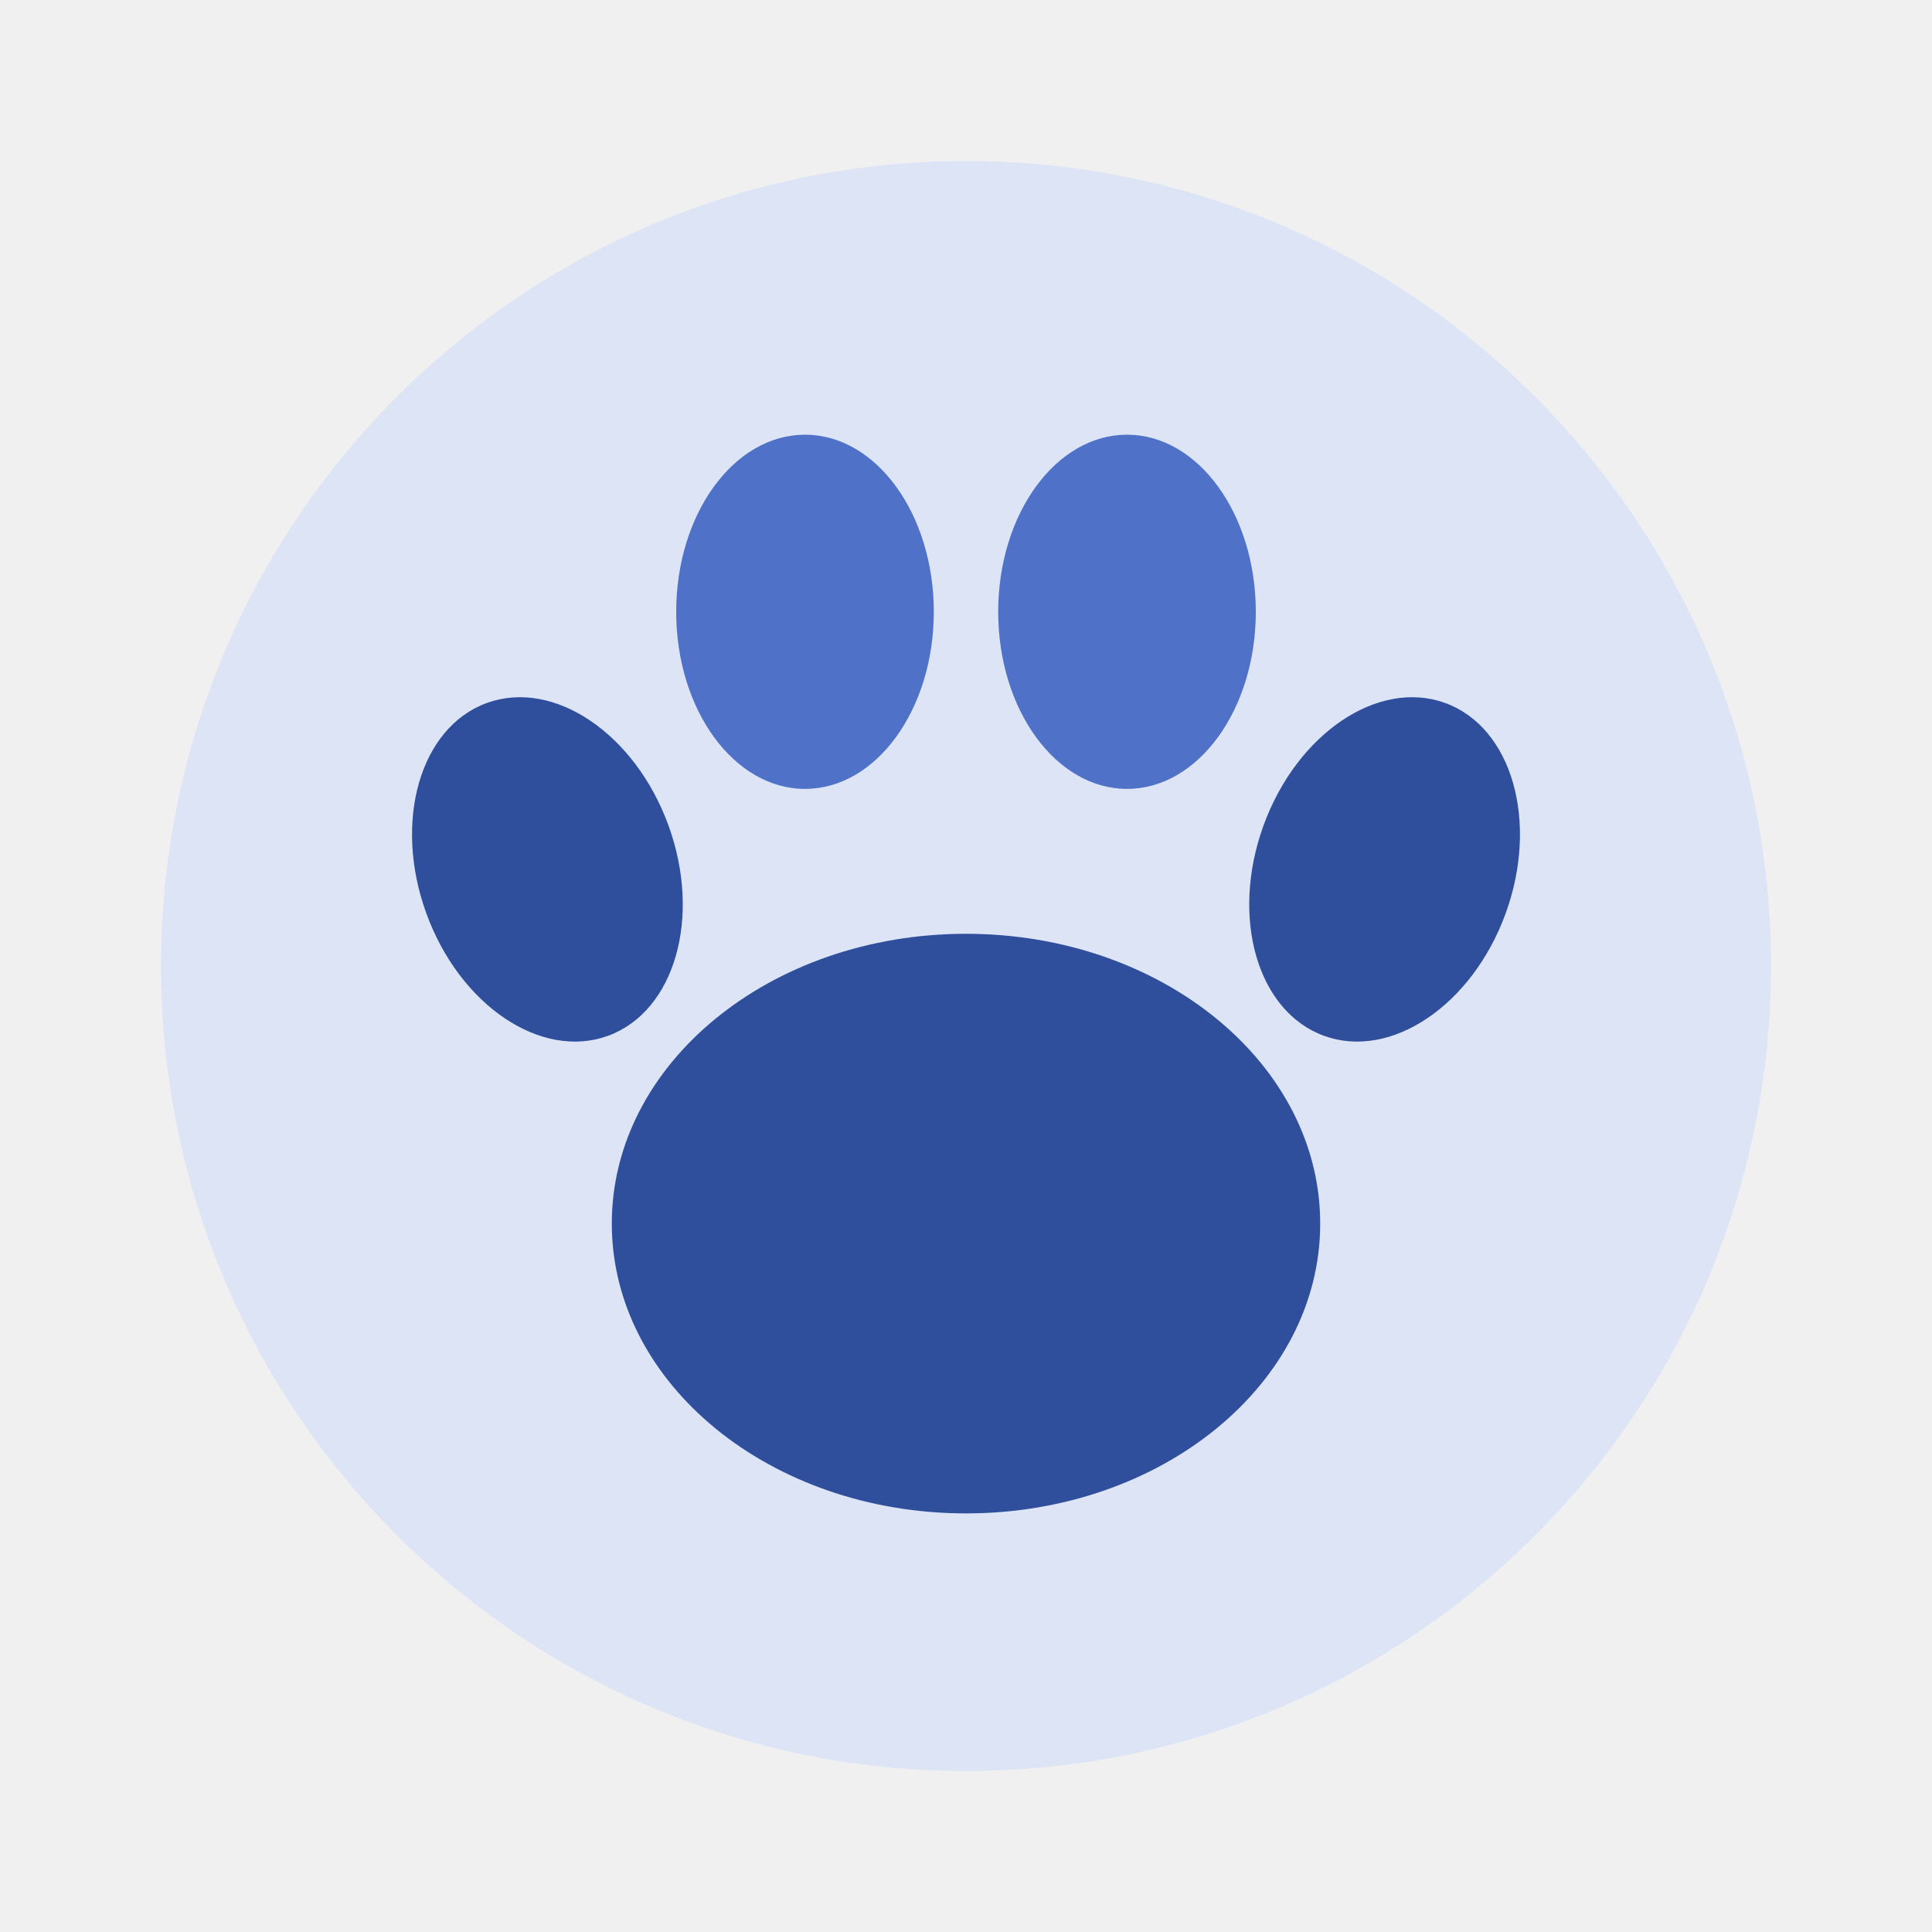
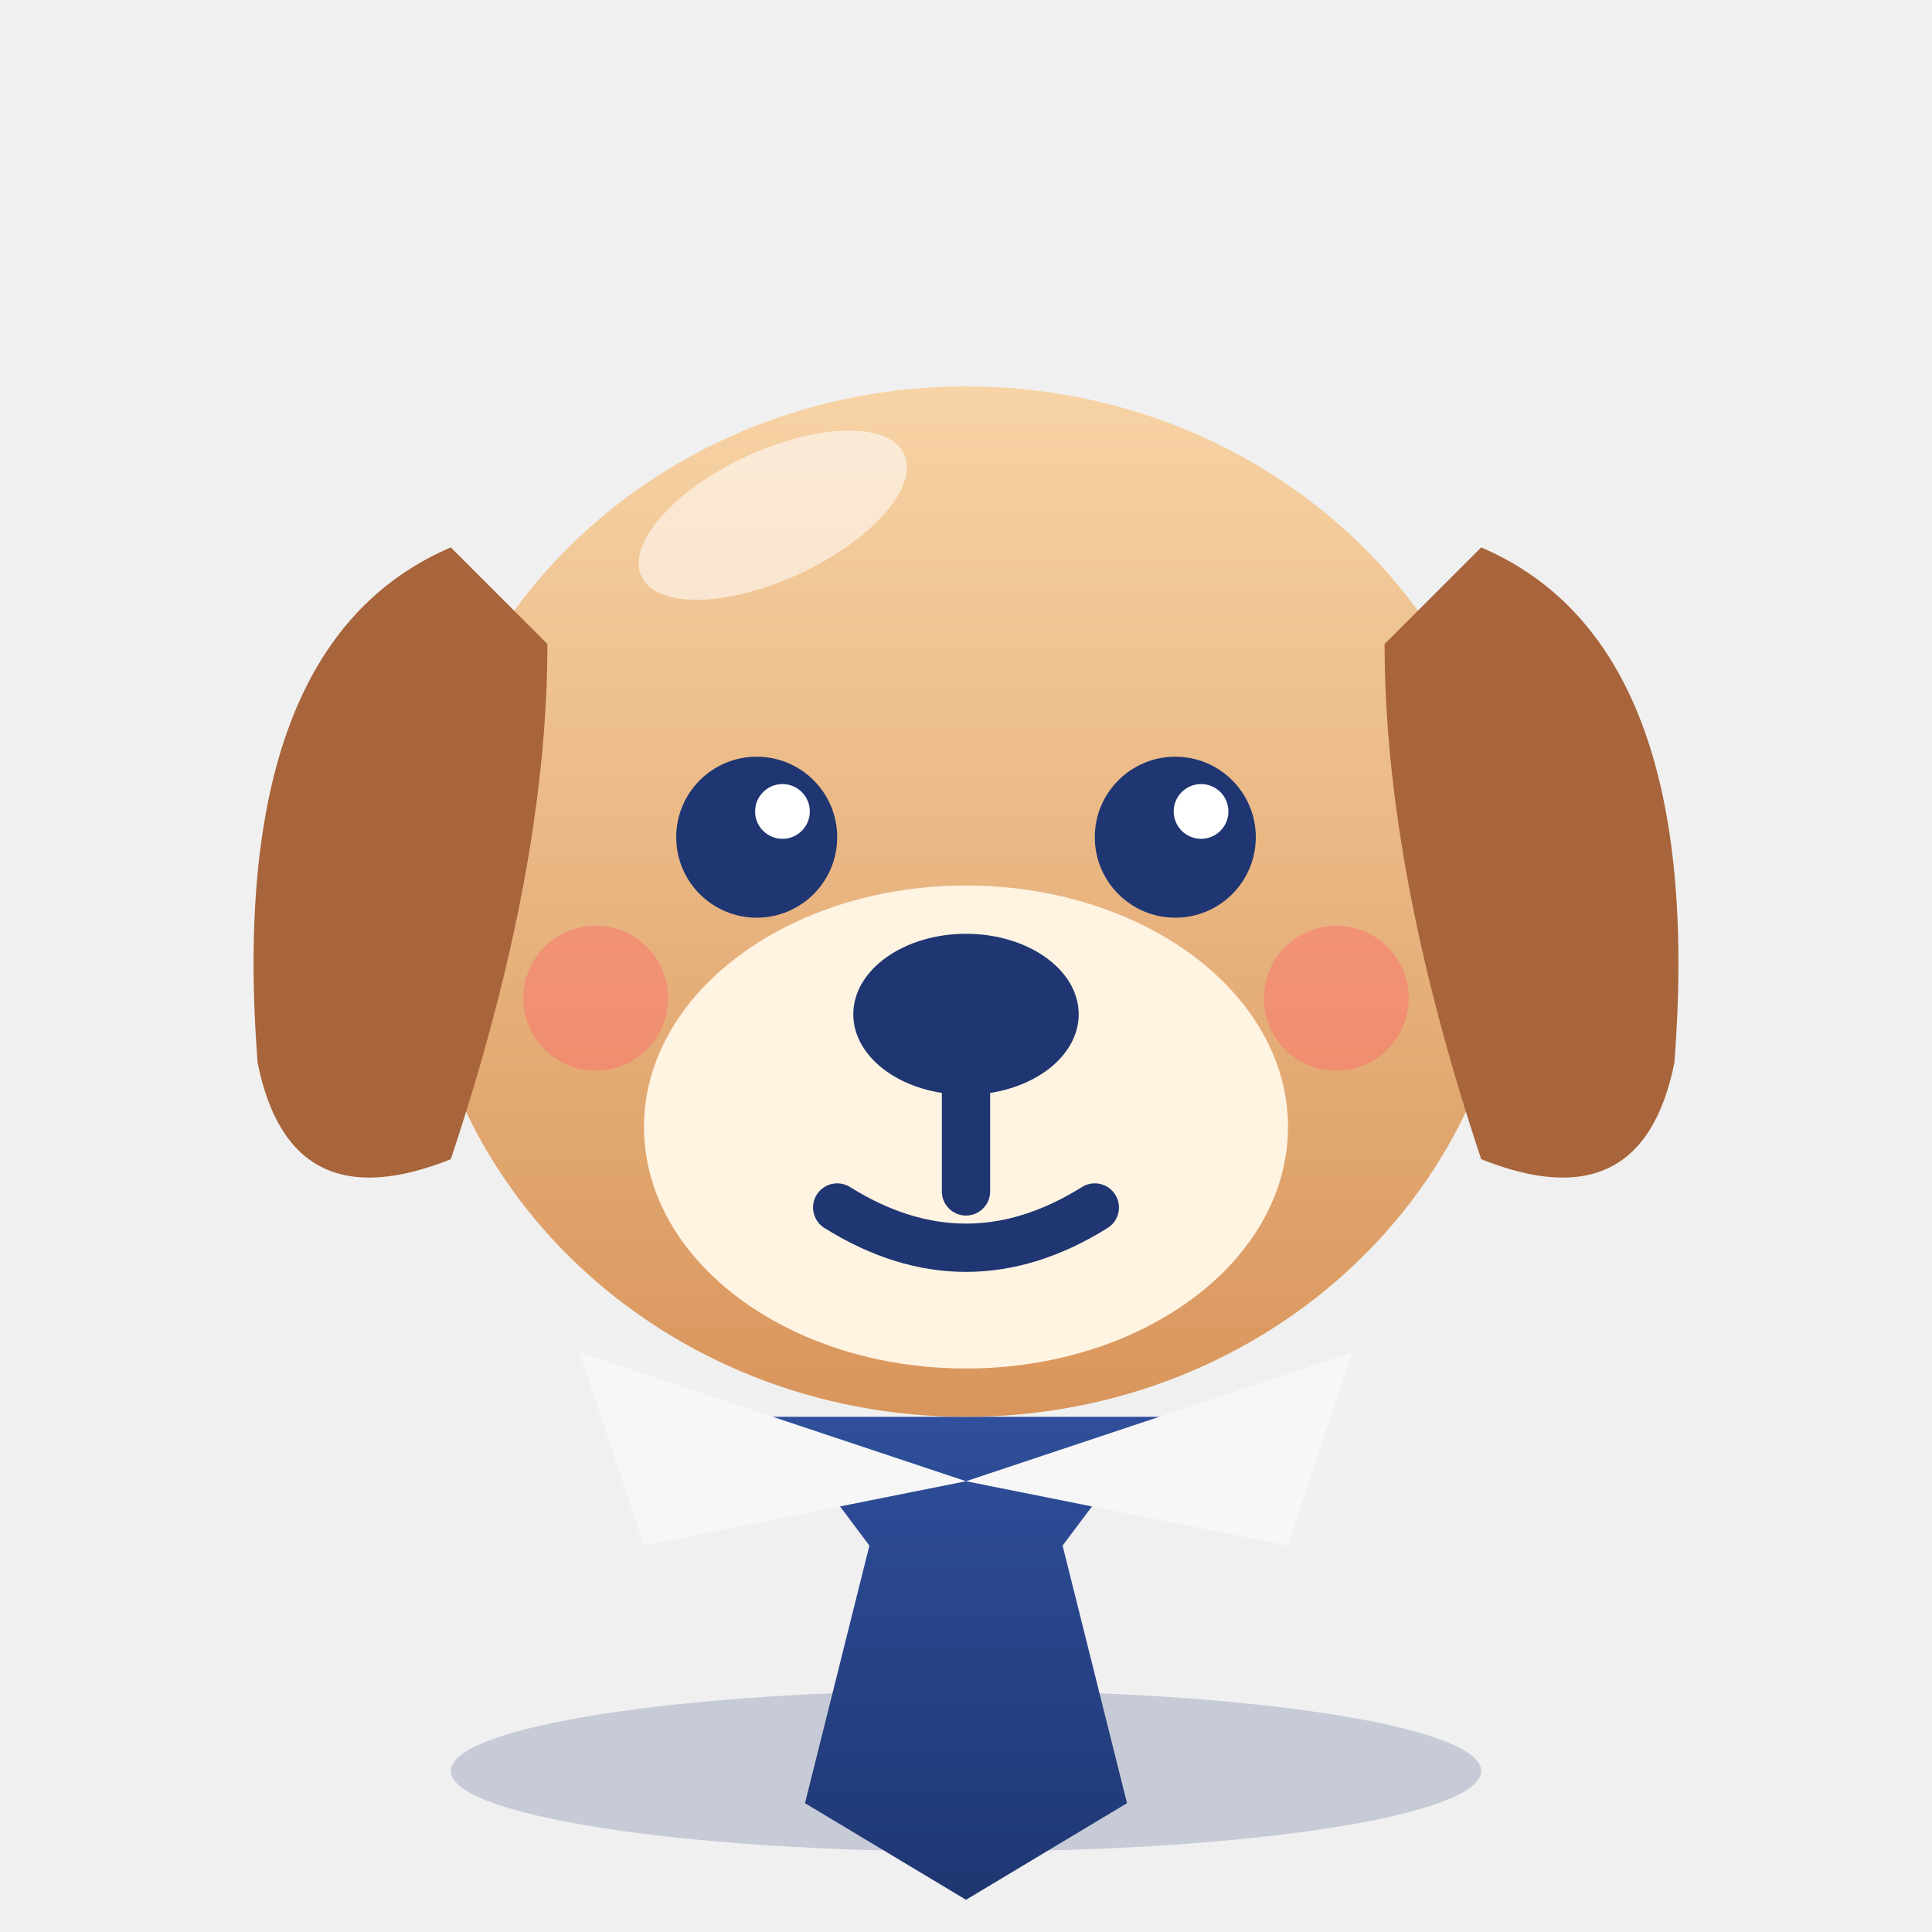
<svg xmlns="http://www.w3.org/2000/svg" viewBox="0 0 120 120" width="120" height="120">
-   <circle cx="60" cy="60" r="50" fill="#DCE4F6" />
-   <ellipse cx="60" cy="76" rx="22" ry="18" fill="#2F4F9C" />
-   <ellipse cx="34" cy="54" rx="8" ry="11" fill="#2F4F9C" transform="rotate(-20 34 54)" />
-   <ellipse cx="50" cy="38" rx="8" ry="11" fill="#4F72C8" />
-   <ellipse cx="70" cy="38" rx="8" ry="11" fill="#4F72C8" />
-   <ellipse cx="86" cy="54" rx="8" ry="11" fill="#2F4F9C" transform="rotate(20 86 54)" />
+   <defs>
+     <linearGradient id="fur" x1="0" y1="0" x2="0" y2="1">
+       <stop offset="0" stop-color="#F7D3A5" />
+       <stop offset="1" stop-color="#D9955B" />
+     </linearGradient>
+     <linearGradient id="tie" x1="0" y1="0" x2="0" y2="1">
+       <stop offset="0" stop-color="#2F4F9C" />
+       <stop offset="1" stop-color="#1F3672" />
+     </linearGradient>
+   </defs>
+   <ellipse cx="60" cy="110" rx="32" ry="5" fill="#1F3672" opacity="0.2" />
+   <path d="M48 88 L72 88 L66 96 L70 112 L60 118 L50 112 L54 96 Z" fill="url(#tie)" />
+   <path d="M36 84 L60 92 L84 84 L80 96 L60 92 L40 96 Z" fill="#F7F7F7" />
+   <ellipse cx="60" cy="56" rx="34" ry="32" fill="url(#fur)" />
+   <path d="M28 34 Q14 40 16 66 Q18 76 28 72 Q34 54 34 40 Z" fill="#A8643A" />
+   <path d="M92 34 Q106 40 104 66 Q102 76 92 72 Q86 54 86 40 Z" fill="#A8643A" />
+   <ellipse cx="60" cy="70" rx="20" ry="15" fill="#FFF3E2" />
+   <circle cx="47" cy="52" r="5" fill="#1F3672" />
+   <circle cx="73" cy="52" r="5" fill="#1F3672" />
+   <circle cx="48.6" cy="50.4" r="1.7" fill="#FFFFFF" />
+   <circle cx="74.6" cy="50.4" r="1.7" fill="#FFFFFF" />
+   <ellipse cx="60" cy="63" rx="7" ry="5" fill="#1F3672" />
+   <path d="M60 68 V74 M52 75 Q60 80 68 75" stroke="#1F3672" stroke-width="3" fill="none" stroke-linecap="round" />
+   <circle cx="37" cy="62" r="4.5" fill="#FF6B6B" opacity="0.45" />
+   <circle cx="83" cy="62" r="4.5" fill="#FF6B6B" opacity="0.45" />
+   <ellipse cx="48" cy="32" rx="9" ry="4" fill="#FFFFFF" opacity="0.55" transform="rotate(-25 48 32)" />
</svg>
